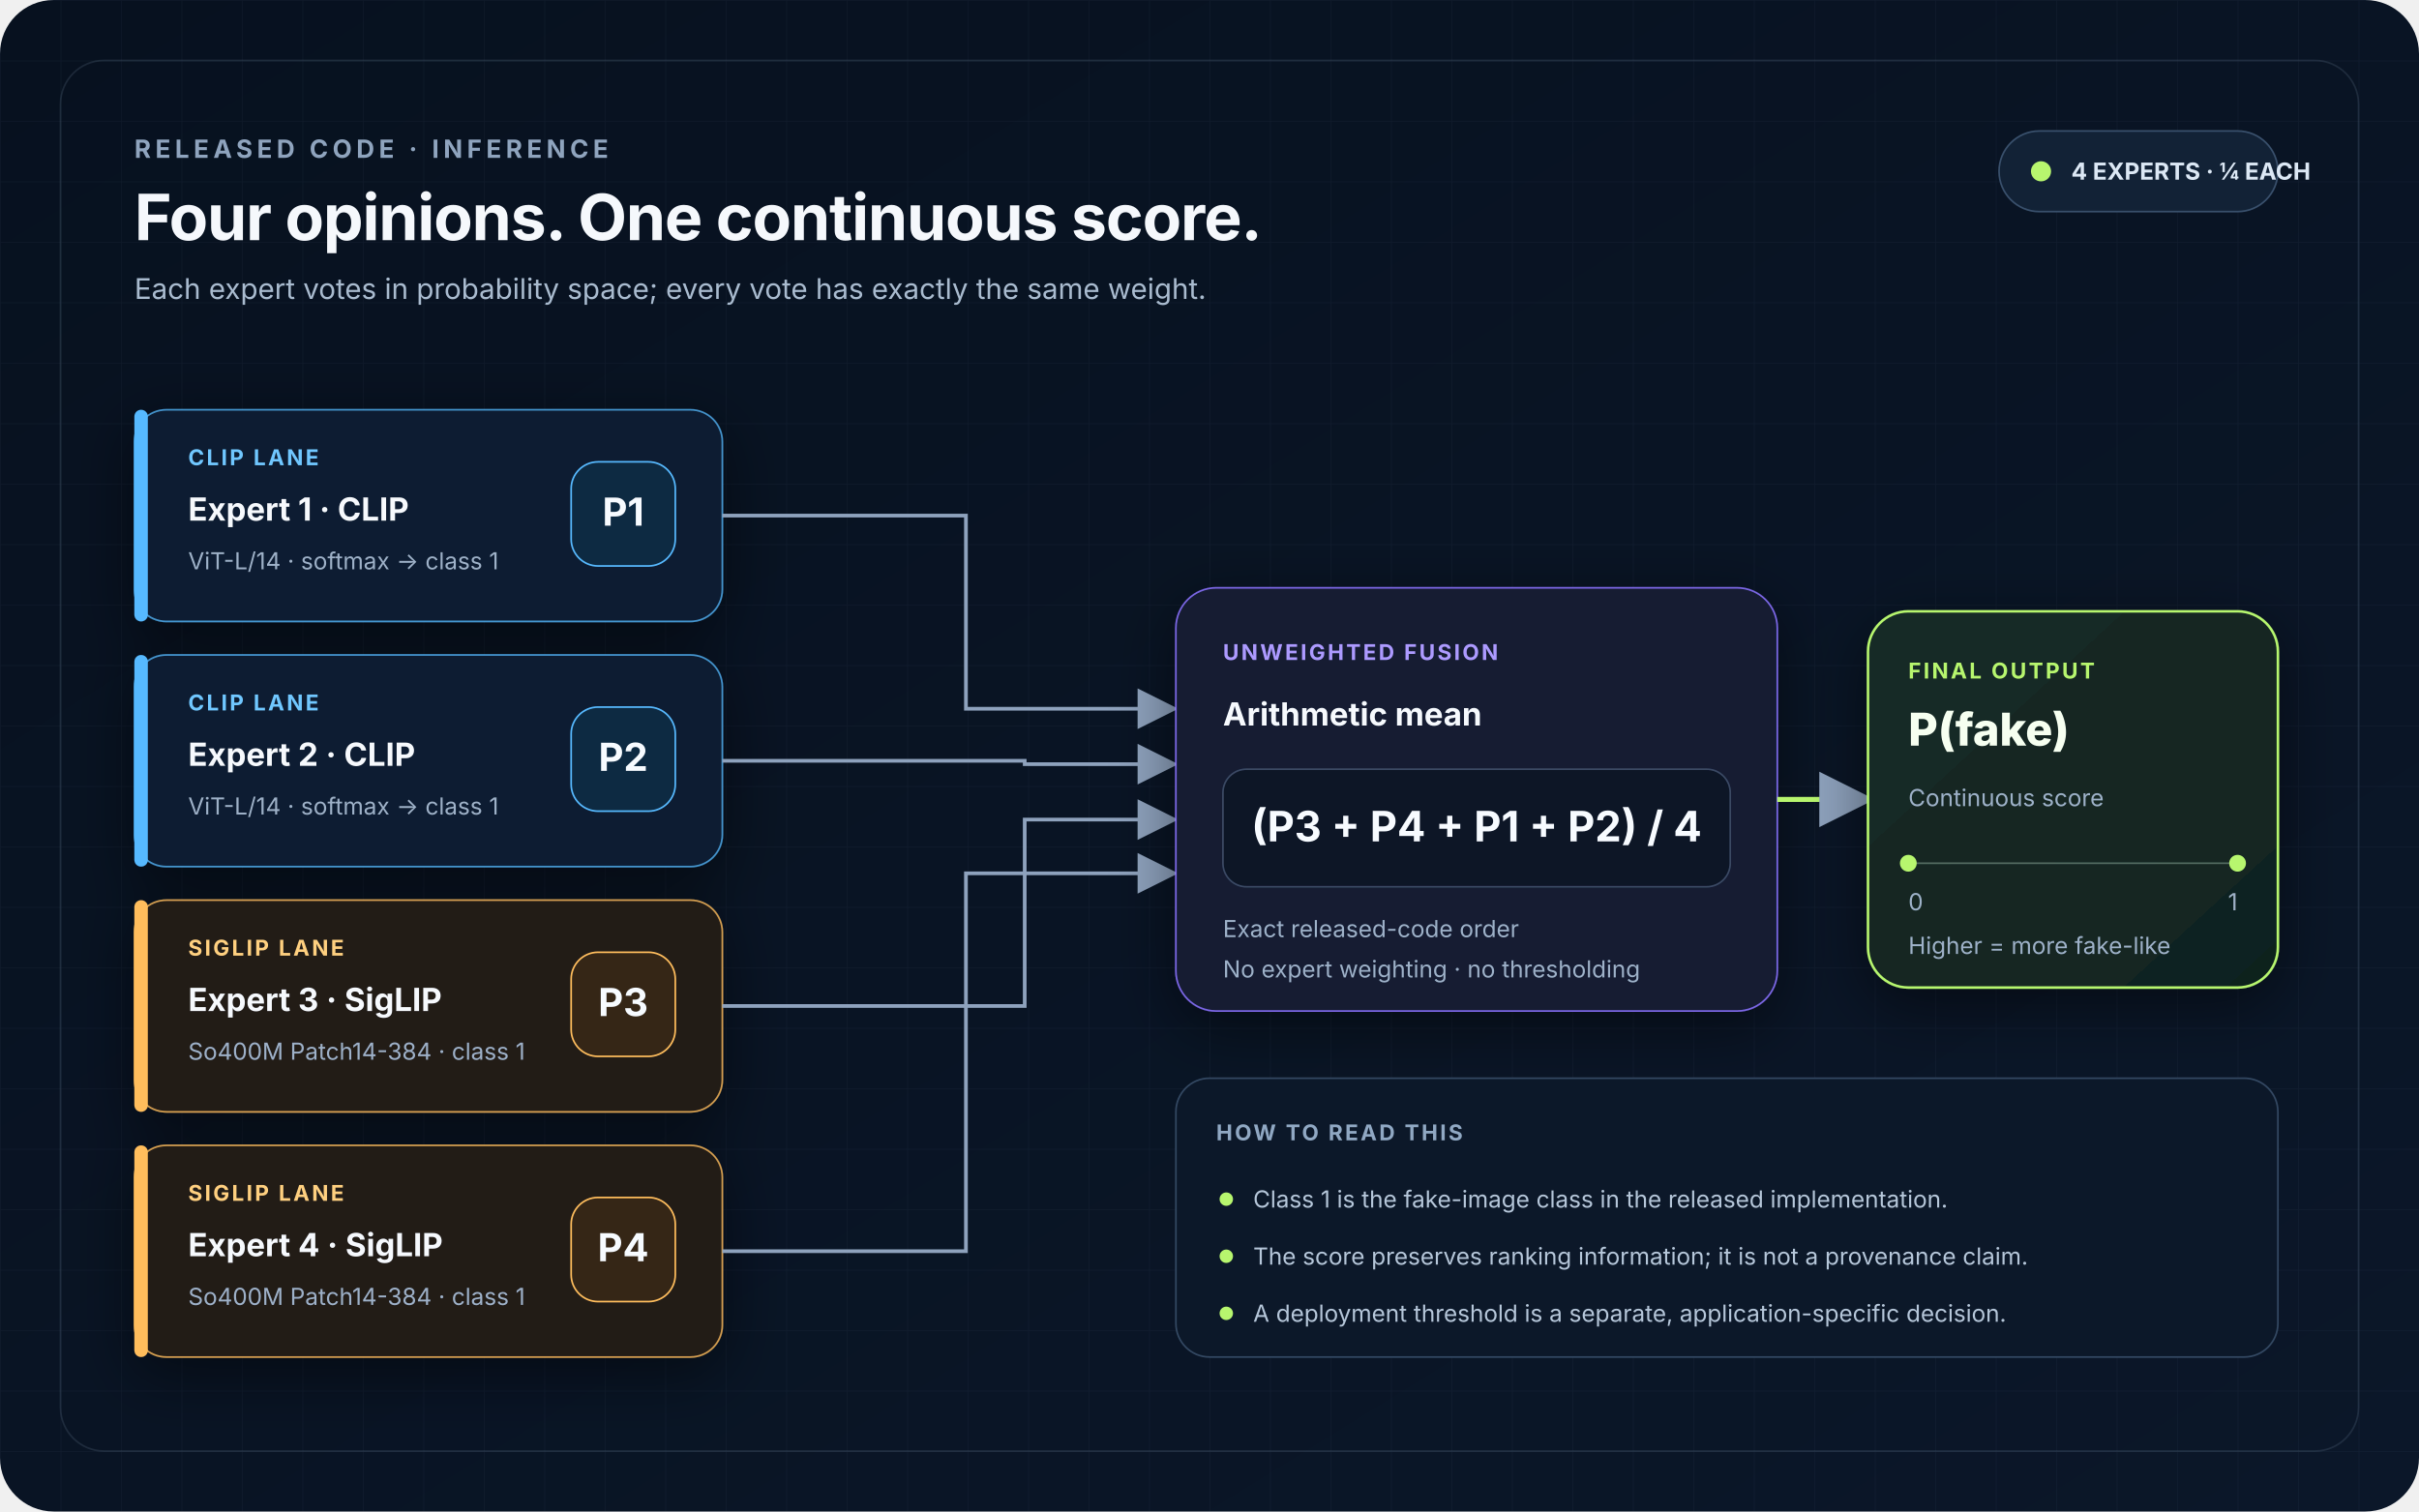
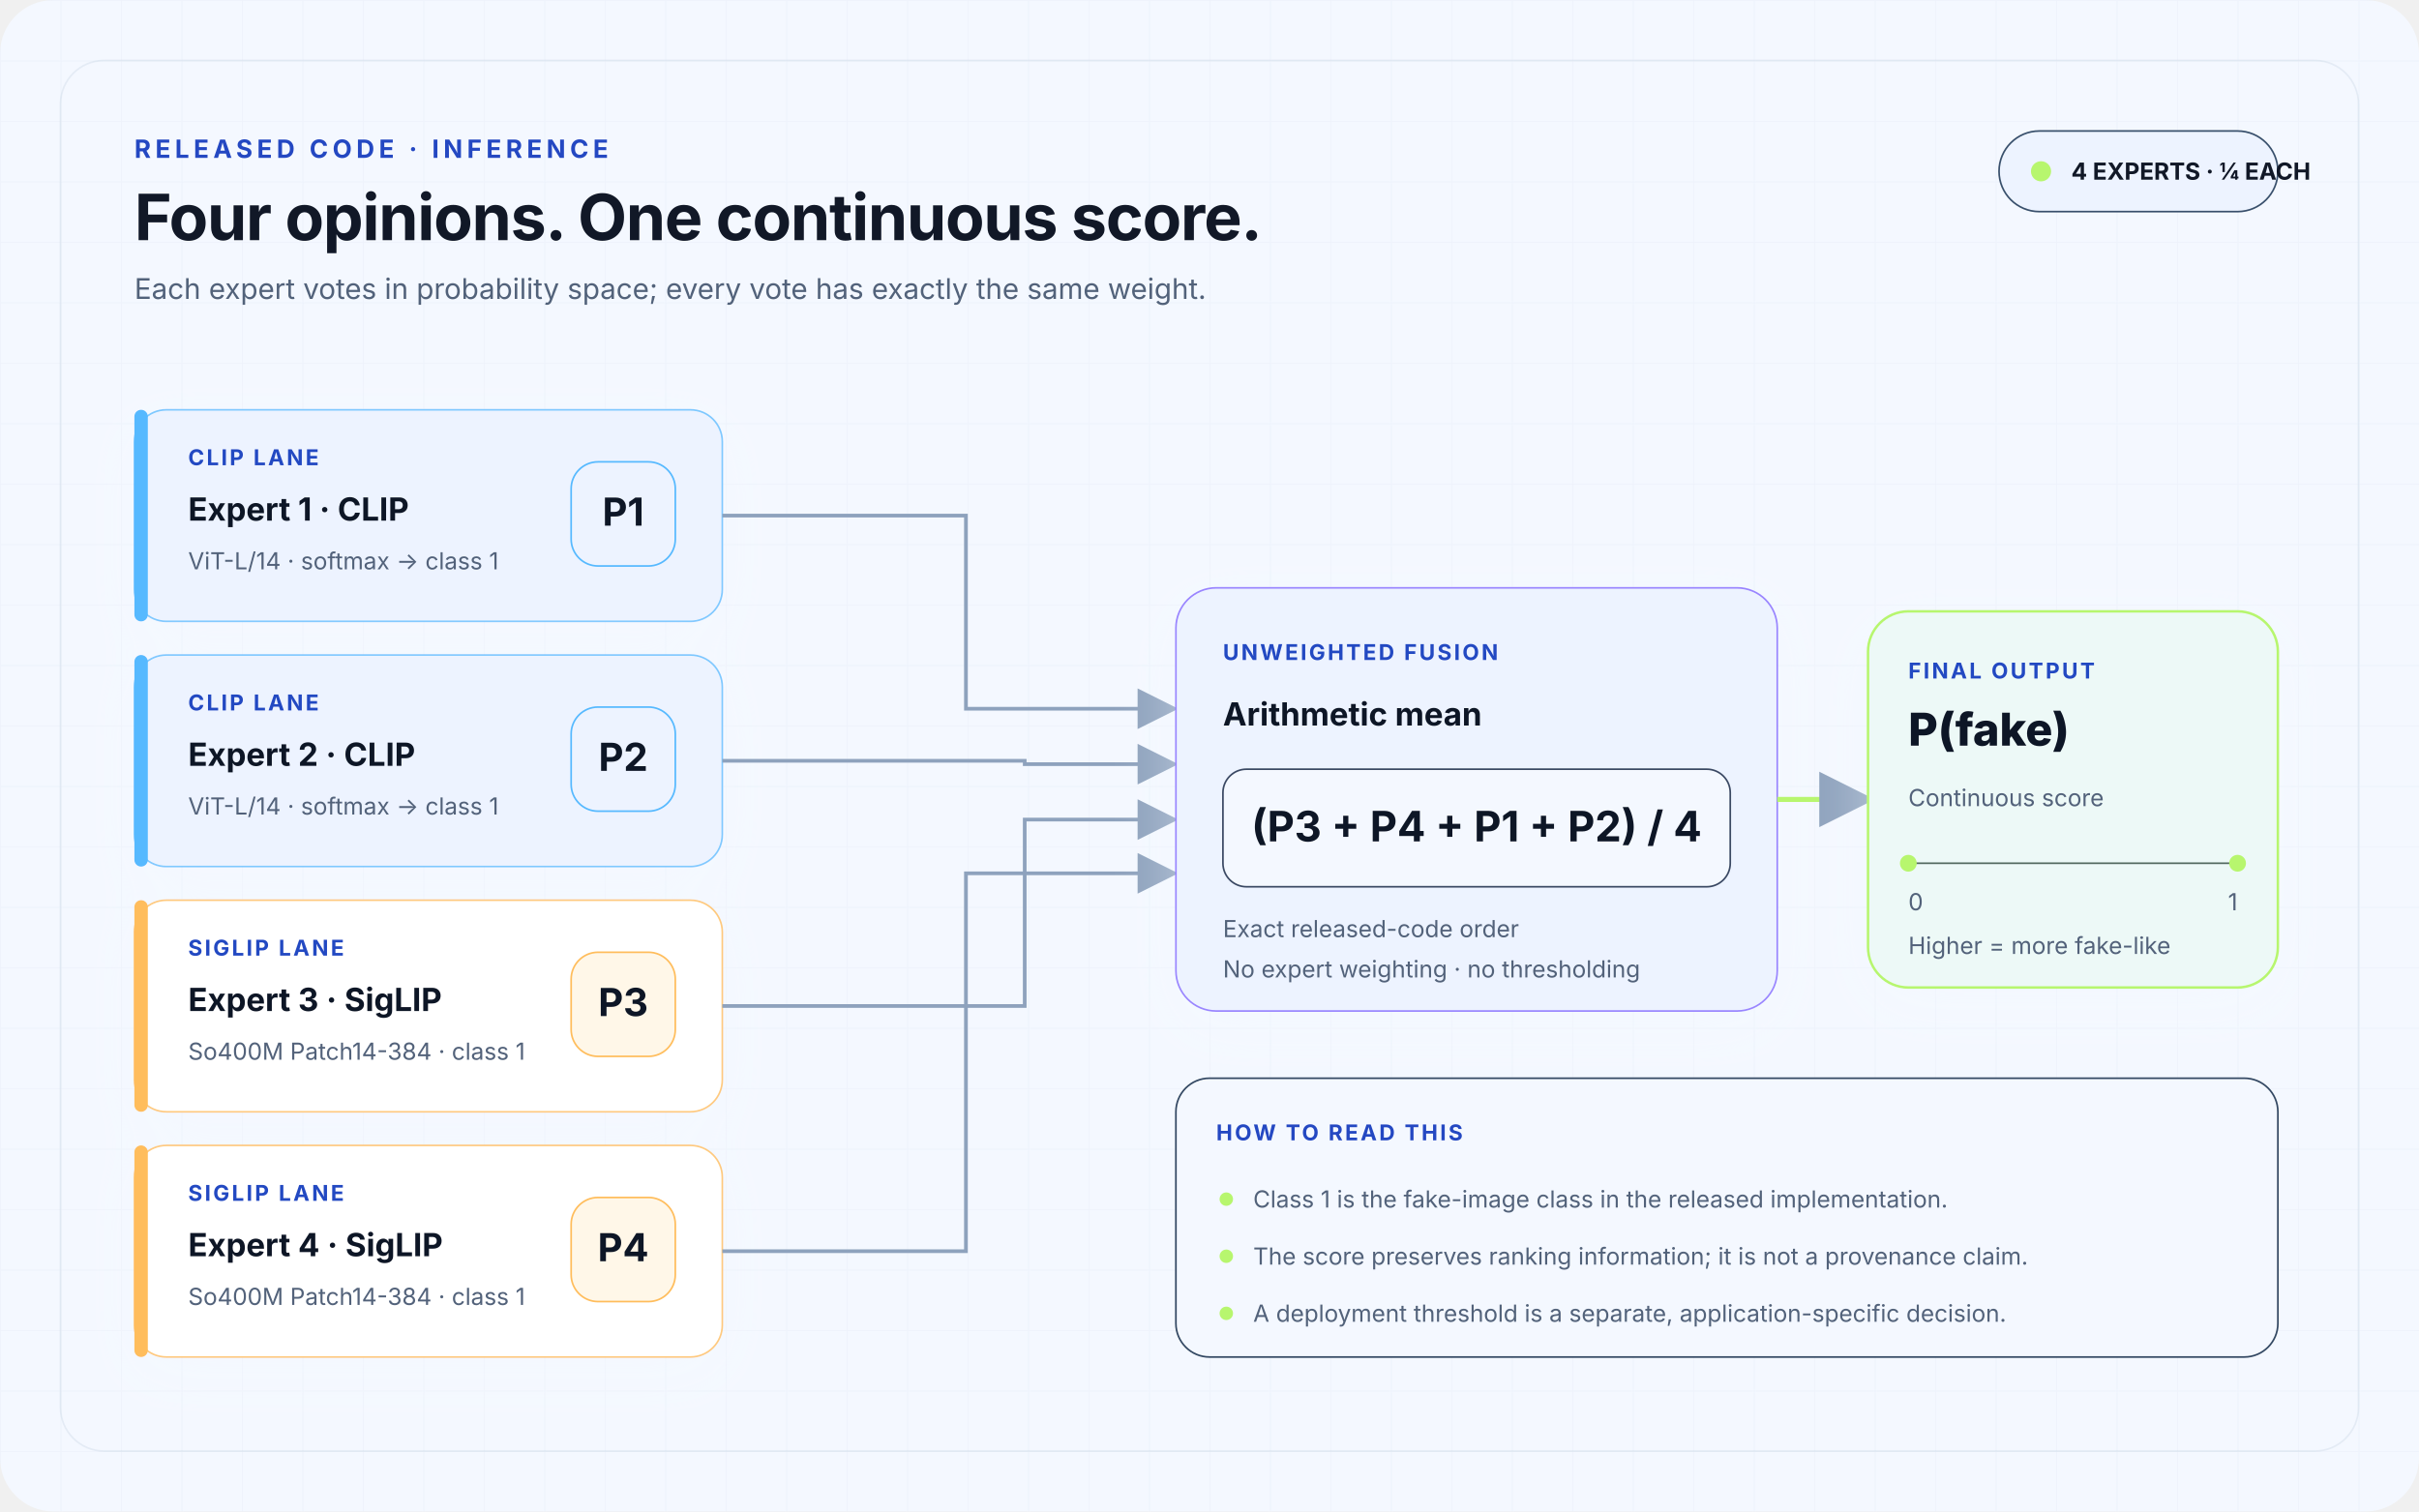
<svg xmlns="http://www.w3.org/2000/svg" width="1440" height="900" viewBox="0 0 1440 900" preserveAspectRatio="xMidYMid meet" role="img" aria-labelledby="title desc">
  <defs>
    <linearGradient id="bg" x1="0" y1="0" x2="1" y2="1">
-       <stop offset="0" stop-color="#07111f" />
-       <stop offset="1" stop-color="#0b1729" />
+       <stop offset="0" stop-color="#f4f8ff" />
+       <stop offset="1" stop-color="#f4f8ff" />
    </linearGradient>
    <linearGradient id="out" x1="0" y1="0" x2="1" y2="1">
-       <stop offset="0" stop-color="#182b27" />
-       <stop offset="1" stop-color="#10231f" />
+       <stop offset="0" stop-color="#edf9f7" />
+       <stop offset="1" stop-color="#edf9f7" />
    </linearGradient>
    <filter id="shadow" x="-20%" y="-20%" width="140%" height="140%">
-       <feDropShadow dx="0" dy="10" stdDeviation="18" flood-color="#020812" flood-opacity="0.48" />
+       <feDropShadow dx="0" dy="10" stdDeviation="18" flood-color="#f4f8ff" flood-opacity="0.48" />
    </filter>
    <marker id="arrow" markerWidth="11" markerHeight="11" refX="9" refY="5.5" orient="auto">
      <path d="M0 0L11 5.5L0 11Z" fill="#8ea2bd" />
    </marker>
    <pattern id="grid" width="36" height="36" patternUnits="userSpaceOnUse">
      <path d="M36 0H0V36" fill="none" stroke="#87a0bf" stroke-opacity="0.055" />
    </pattern>
    <style>
      text{font-family:Inter,ui-sans-serif,system-ui,-apple-system,"Segoe UI",sans-serif}
      .kicker{font-size:15px;font-weight:700;letter-spacing:2.6px;fill:#8fa4be}
      .title{font-size:38px;font-weight:730;fill:#f5f8fc;letter-spacing:-.6px}
      .sub{font-size:17px;fill:#a9bbcf}
      .card-title{font-size:19px;font-weight:700;fill:#f6f9fd}
      .small{font-size:14px;fill:#9eb1c8}
      .label{font-size:13px;font-weight:700;letter-spacing:1.35px}
      .prob{font-size:23px;font-weight:750;fill:#f7fbff}
      .formula{font-size:25px;font-weight:680;fill:#f7fbff}
      .note{font-size:14px;fill:#b6c7da}
    </style>
+     <style>
+       text,tspan{fill:#111827}
+       .eyebrow,.kicker,.stage,.role,.step,.label,.section{fill:#2448c2}
+       .subtitle,.body,.small,.mini,.note,.sub,.tiny{fill:#52627a}
+       .headline,.title,.laneTitle,.lane-title,.card-title,.cardTitle,.boxTitle,.actor,.head,.strong,.stat,.value,.formula,.eq,.prob,.state{fill:#111827}
+       .mono,.monoText,.chip,.number,.num,.code,.dim{fill:#253651}
+     </style>
  </defs>
  <rect width="1440" height="900" rx="32" fill="url(#bg)" />
  <rect width="1440" height="900" rx="32" fill="url(#grid)" />
  <rect x="36" y="36" width="1368" height="828" rx="26" fill="none" stroke="#8ba2bd" stroke-opacity="0.16" />
  <text x="80" y="94" class="kicker">RELEASED CODE · INFERENCE</text>
  <text x="80" y="143" class="title">Four opinions. One continuous score.</text>
  <text x="80" y="178" class="sub">Each expert votes in probability space; every vote has exactly the same weight.</text>
  <g transform="translate(1190 78)">
-     <rect width="166" height="48" rx="24" fill="#122236" stroke="#39506c" />
+     <rect width="166" height="48" rx="24" fill="#edf3ff" stroke="#39506c" />
    <circle cx="25" cy="24" r="6" fill="#b7f66e" />
    <text x="43" y="29" font-size="14" font-weight="700" fill="#dce8f5">4 EXPERTS · ¼ EACH</text>
  </g>
  <g filter="url(#shadow)">
-     <rect x="80" y="244" width="350" height="126" rx="19" fill="#0d1c30" stroke="#56b9ff" stroke-opacity="0.75" />
+     <rect x="80" y="244" width="350" height="126" rx="19" fill="#edf3ff" stroke="#56b9ff" stroke-opacity="0.75" />
    <rect x="80" y="244" width="8" height="126" rx="4" fill="#56b9ff" />
    <text x="112" y="277" class="label" fill="#70c7ff">CLIP LANE</text>
    <text x="112" y="310" class="card-title">Expert 1 · CLIP</text>
    <text x="112" y="339" class="small">ViT-L/14 · softmax → class 1</text>
-     <rect x="340" y="275" width="62" height="62" rx="16" fill="#102b43" stroke="#56b9ff" />
+     <rect x="340" y="275" width="62" height="62" rx="16" fill="#edf3ff" stroke="#56b9ff" />
    <text x="371" y="313" class="prob" text-anchor="middle">P1</text>
-     <rect x="80" y="390" width="350" height="126" rx="19" fill="#0d1c30" stroke="#56b9ff" stroke-opacity="0.75" />
+     <rect x="80" y="390" width="350" height="126" rx="19" fill="#edf3ff" stroke="#56b9ff" stroke-opacity="0.75" />
    <rect x="80" y="390" width="8" height="126" rx="4" fill="#56b9ff" />
    <text x="112" y="423" class="label" fill="#70c7ff">CLIP LANE</text>
    <text x="112" y="456" class="card-title">Expert 2 · CLIP</text>
    <text x="112" y="485" class="small">ViT-L/14 · softmax → class 1</text>
-     <rect x="340" y="421" width="62" height="62" rx="16" fill="#102b43" stroke="#56b9ff" />
+     <rect x="340" y="421" width="62" height="62" rx="16" fill="#edf3ff" stroke="#56b9ff" />
    <text x="371" y="459" class="prob" text-anchor="middle">P2</text>
-     <rect x="80" y="536" width="350" height="126" rx="19" fill="#201b19" stroke="#ffbd5c" stroke-opacity="0.8" />
+     <rect x="80" y="536" width="350" height="126" rx="19" fill="#ffffff" stroke="#ffbd5c" stroke-opacity="0.8" />
    <rect x="80" y="536" width="8" height="126" rx="4" fill="#ffbd5c" />
    <text x="112" y="569" class="label" fill="#ffd07f">SIGLIP LANE</text>
    <text x="112" y="602" class="card-title">Expert 3 · SigLIP</text>
    <text x="112" y="631" class="small">So400M Patch14-384 · class 1</text>
-     <rect x="340" y="567" width="62" height="62" rx="16" fill="#342719" stroke="#ffbd5c" />
+     <rect x="340" y="567" width="62" height="62" rx="16" fill="#fff7e8" stroke="#ffbd5c" />
    <text x="371" y="605" class="prob" text-anchor="middle">P3</text>
-     <rect x="80" y="682" width="350" height="126" rx="19" fill="#201b19" stroke="#ffbd5c" stroke-opacity="0.8" />
+     <rect x="80" y="682" width="350" height="126" rx="19" fill="#ffffff" stroke="#ffbd5c" stroke-opacity="0.8" />
    <rect x="80" y="682" width="8" height="126" rx="4" fill="#ffbd5c" />
    <text x="112" y="715" class="label" fill="#ffd07f">SIGLIP LANE</text>
    <text x="112" y="748" class="card-title">Expert 4 · SigLIP</text>
    <text x="112" y="777" class="small">So400M Patch14-384 · class 1</text>
-     <rect x="340" y="713" width="62" height="62" rx="16" fill="#342719" stroke="#ffbd5c" />
+     <rect x="340" y="713" width="62" height="62" rx="16" fill="#fff7e8" stroke="#ffbd5c" />
    <text x="371" y="751" class="prob" text-anchor="middle">P4</text>
  </g>
  <g fill="none" stroke="#8ea2bd" stroke-width="2.2" marker-end="url(#arrow)">
    <path d="M430 307H575V422H697" />
    <path d="M430 453H610V455H697" />
    <path d="M430 599H610V488H697" />
    <path d="M430 745H575V520H697" />
  </g>
  <g transform="translate(700 350)" filter="url(#shadow)">
-     <rect width="358" height="252" rx="24" fill="#121b32" stroke="#8c72ff" stroke-opacity="0.86" />
+     <rect width="358" height="252" rx="24" fill="#edf3ff" stroke="#8c72ff" stroke-opacity="0.86" />
    <text x="28" y="43" class="label" fill="#ad9aff">UNWEIGHTED FUSION</text>
    <text x="28" y="82" class="card-title">Arithmetic mean</text>
-     <rect x="28" y="108" width="302" height="70" rx="14" fill="#0b1426" stroke="#3b4964" />
+     <rect x="28" y="108" width="302" height="70" rx="14" fill="#f4f8ff" stroke="#3b4964" />
    <text x="179" y="151" class="formula" text-anchor="middle">(P3 + P4 + P1 + P2) / 4</text>
    <text x="28" y="208" class="small">Exact released-code order</text>
    <text x="28" y="232" class="small">No expert weighting · no thresholding</text>
  </g>
  <path d="M1058 476H1110" fill="none" stroke="#b7f66e" stroke-width="3" marker-end="url(#arrow)" />
  <g transform="translate(1112 364)" filter="url(#shadow)">
    <rect width="244" height="224" rx="24" fill="url(#out)" stroke="#b7f66e" stroke-width="1.5" />
    <text x="24" y="40" class="label" fill="#b7f66e">FINAL OUTPUT</text>
    <text x="24" y="80" font-size="27" font-weight="760" fill="#f6fff0">P(fake)</text>
    <text x="24" y="116" class="small">Continuous score</text>
    <line x1="24" y1="150" x2="220" y2="150" stroke="#526a61" />
    <circle cx="24" cy="150" r="5" fill="#b7f66e" />
    <circle cx="220" cy="150" r="5" fill="#b7f66e" />
    <text x="24" y="178" class="small">0</text>
    <text x="220" y="178" class="small" text-anchor="end">1</text>
    <text x="24" y="204" class="small">Higher = more fake-like</text>
  </g>
  <g transform="translate(700 642)">
-     <rect width="656" height="166" rx="20" fill="#0c1829" stroke="#334862" />
+     <rect width="656" height="166" rx="20" fill="#f4f8ff" stroke="#334862" />
    <text x="24" y="37" class="label" fill="#90a8c3">HOW TO READ THIS</text>
    <circle cx="30" cy="72" r="4" fill="#b7f66e" />
    <text x="46" y="77" class="note">Class 1 is the fake-image class in the released implementation.</text>
    <circle cx="30" cy="106" r="4" fill="#b7f66e" />
    <text x="46" y="111" class="note">The score preserves ranking information; it is not a provenance claim.</text>
    <circle cx="30" cy="140" r="4" fill="#b7f66e" />
    <text x="46" y="145" class="note">A deployment threshold is a separate, application-specific decision.</text>
  </g>
</svg>
